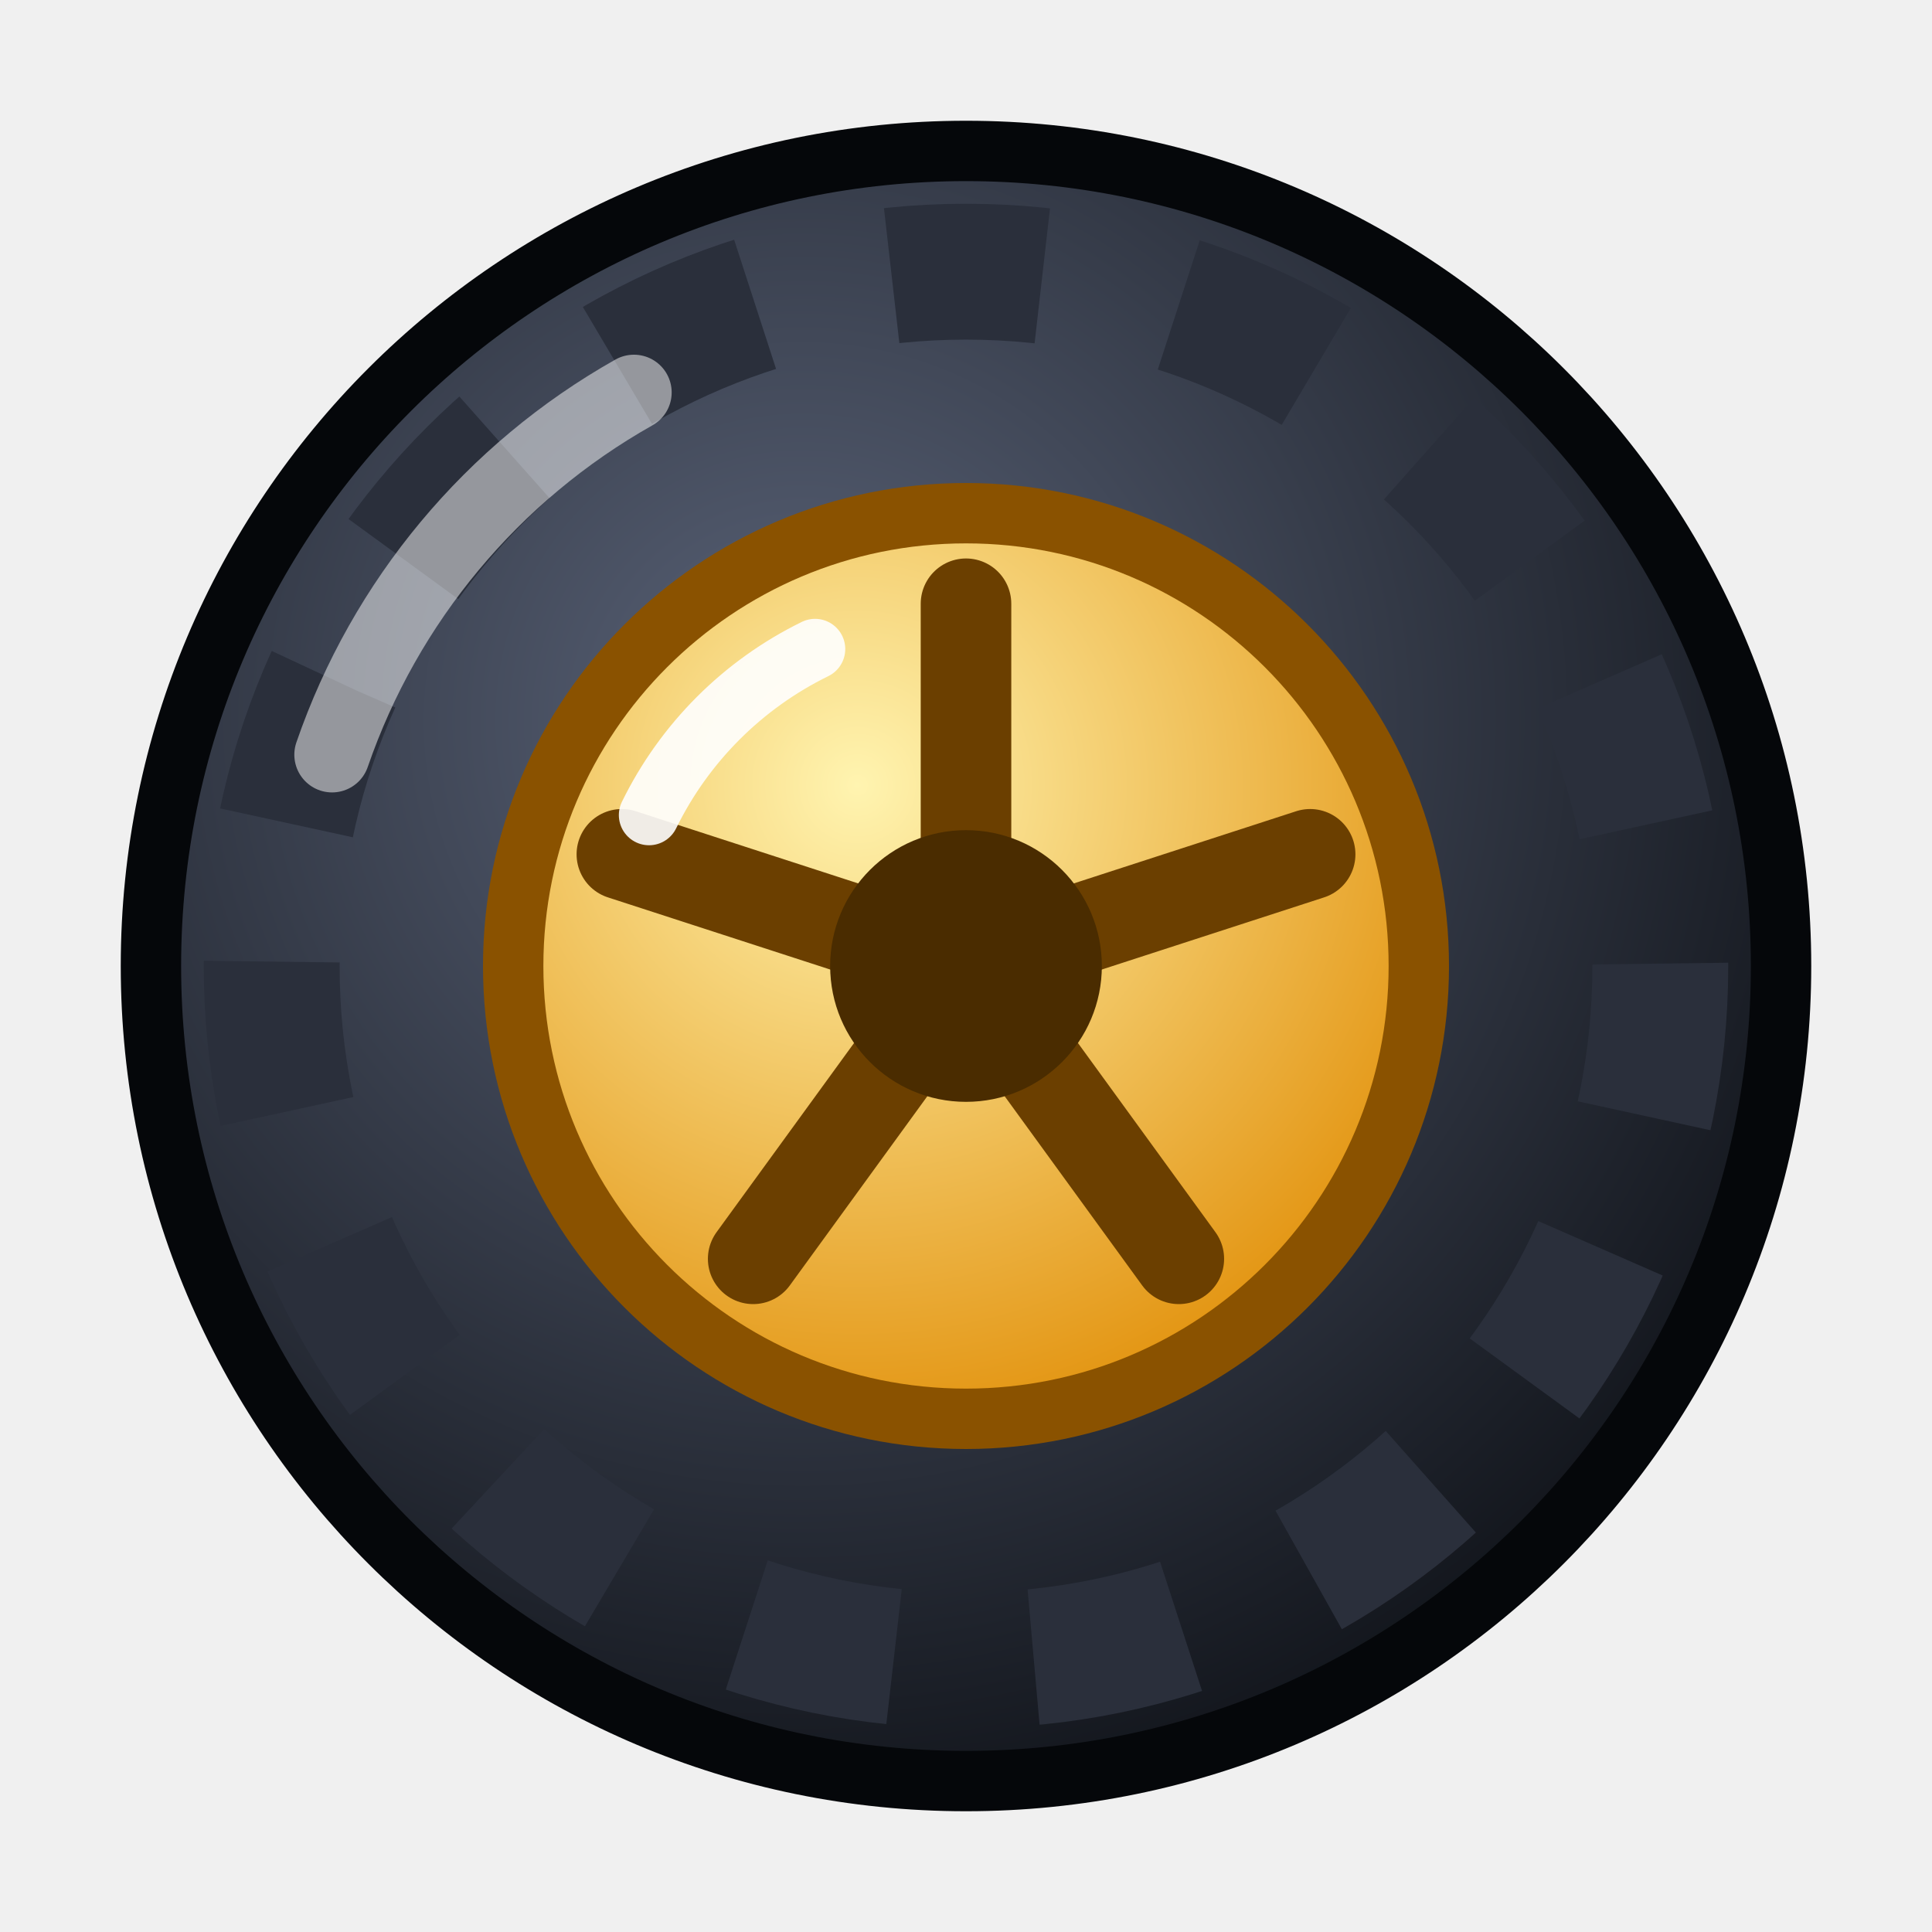
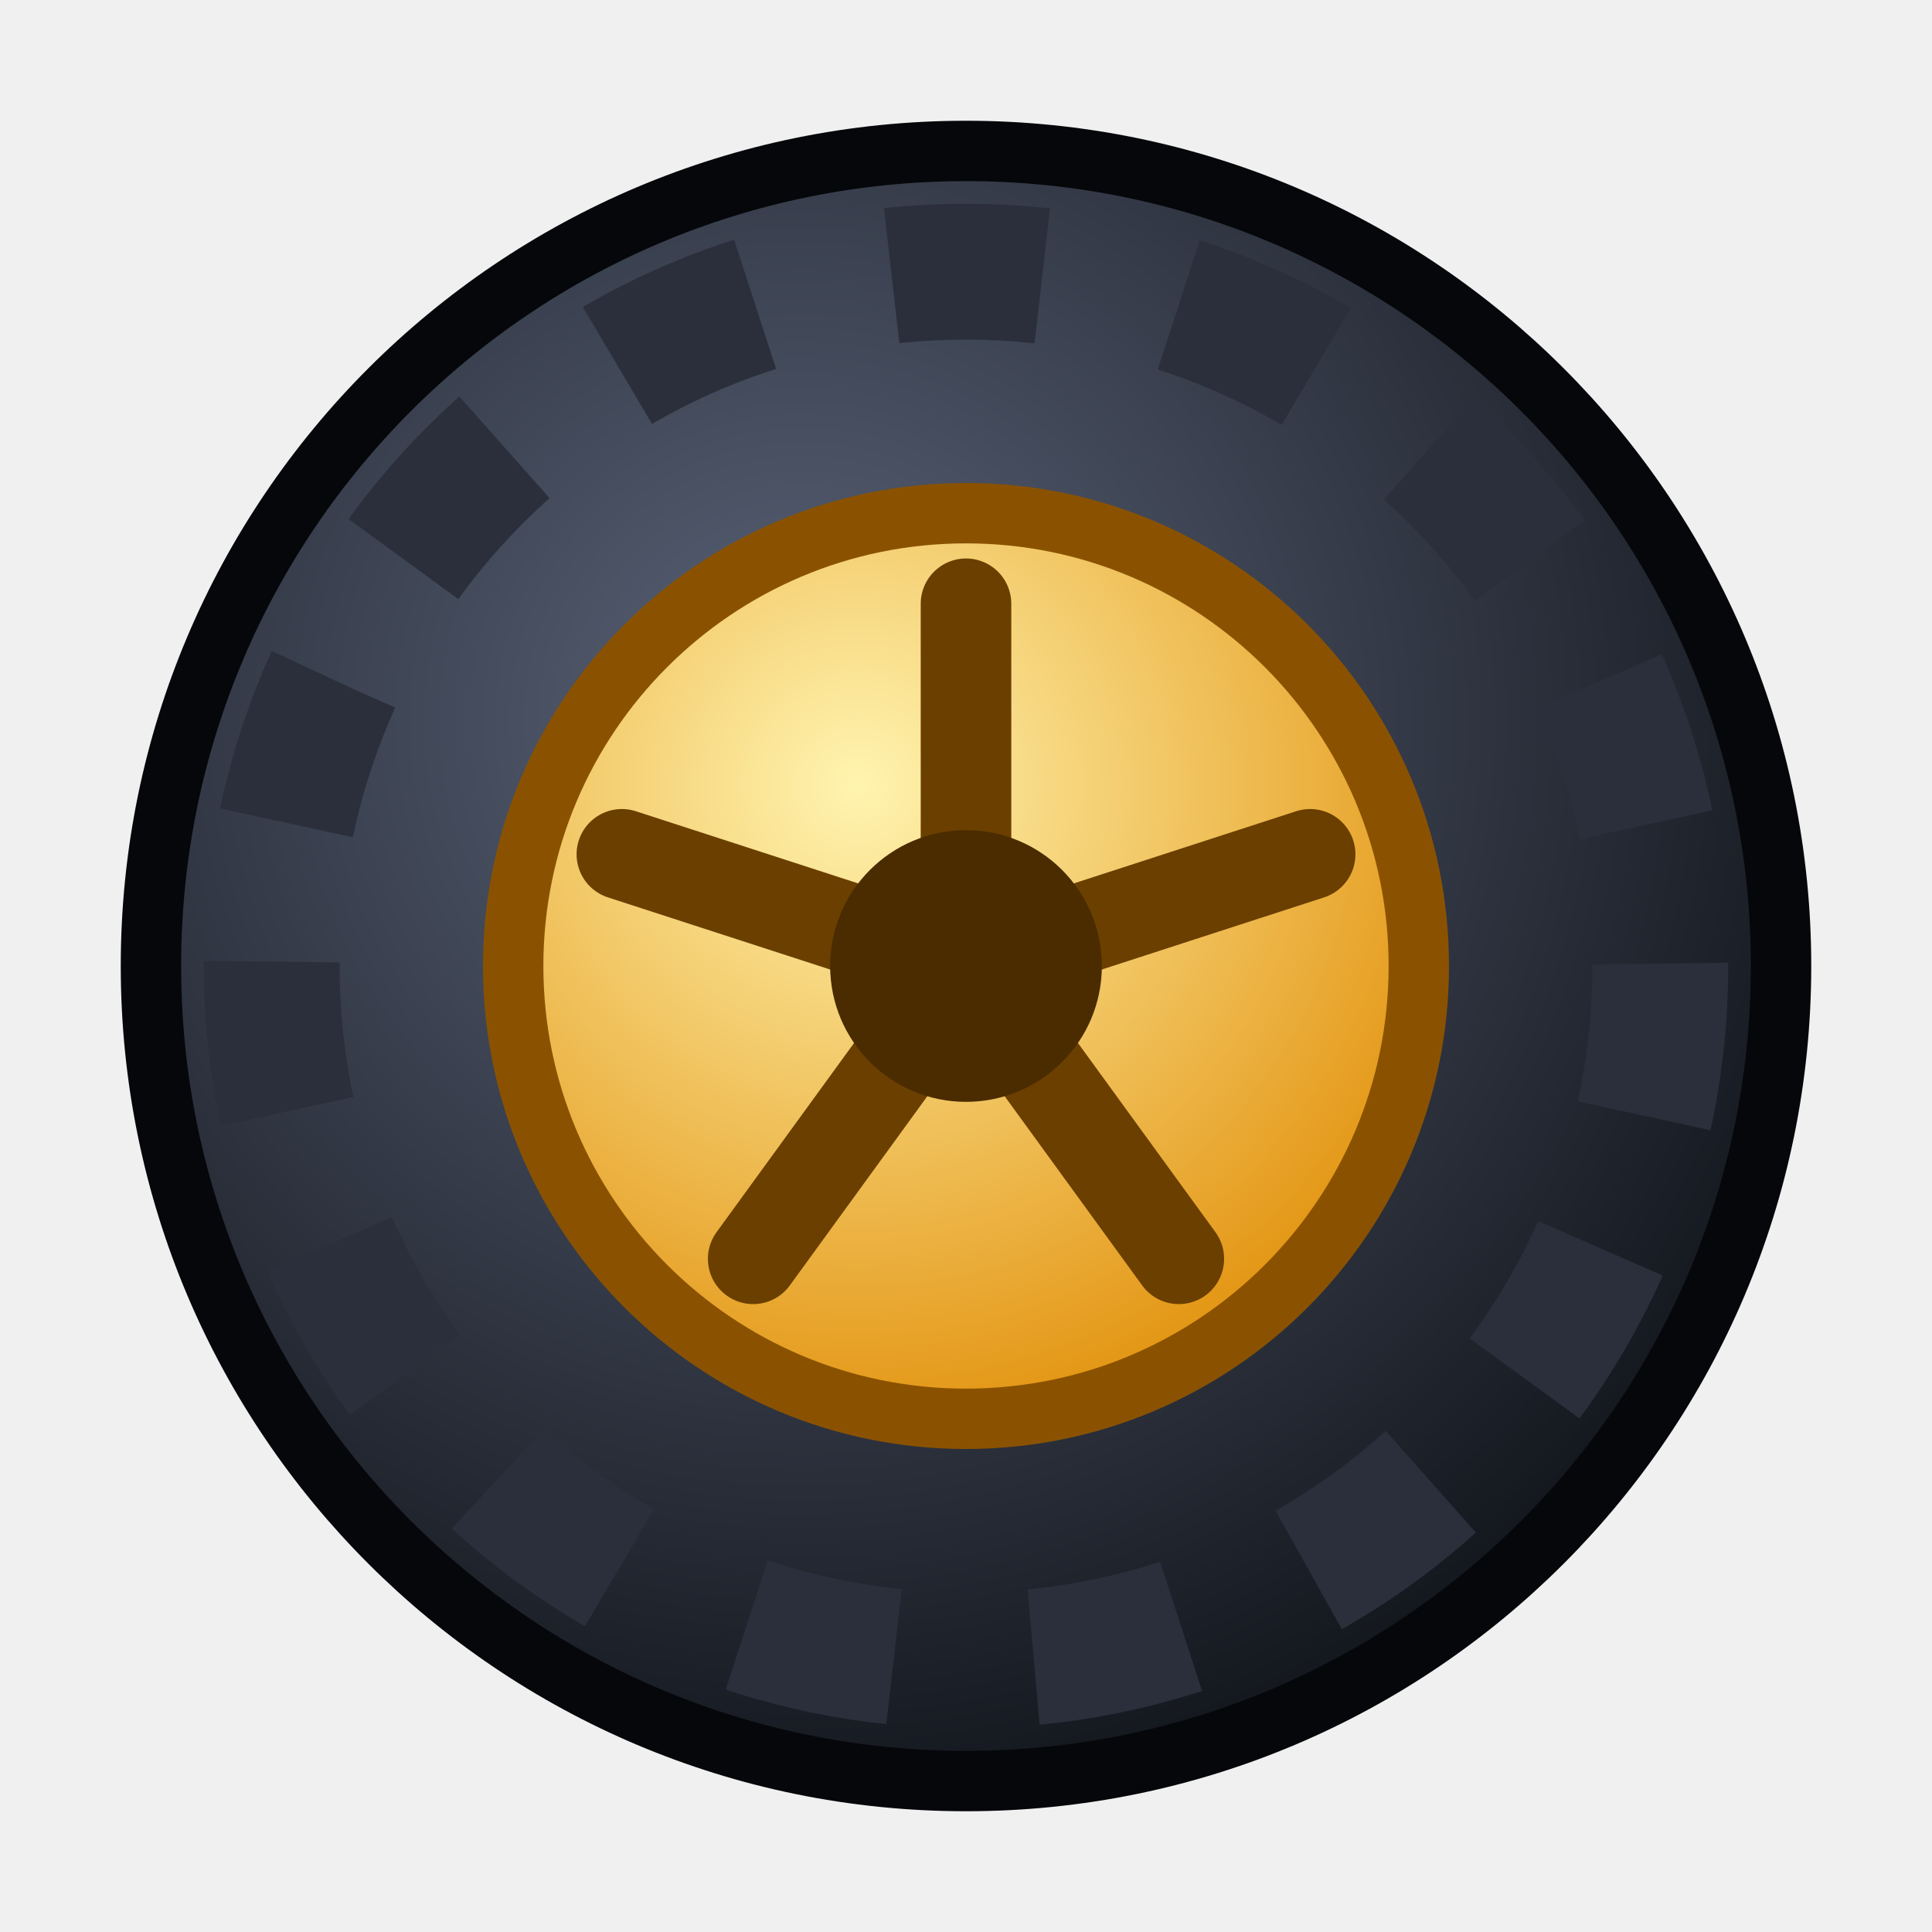
<svg xmlns="http://www.w3.org/2000/svg" width="64" height="64" viewBox="0 0 64 64">
  <defs>
    <radialGradient id="tractionflatt" cx="0.4" cy="0.35" r="0.7">
      <stop offset="0" stop-color="#5a6378" />
      <stop offset="1" stop-color="#101319" />
    </radialGradient>
    <radialGradient id="tractionflatg" cx="0.38" cy="0.3" r="0.8">
      <stop offset="0" stop-color="#fff4b0" />
      <stop offset="1" stop-color="#e08a00" />
    </radialGradient>
  </defs>
  <circle cx="32" cy="32" r="27" fill="url(#tractionflatt)" stroke="#05070a" stroke-width="2" stroke-linejoin="round" stroke-linecap="round" />
  <circle cx="32" cy="32" r="23" fill="none" stroke="#2a2f3b" stroke-width="4.5" stroke-dasharray="5 4.63" />
-   <path d="M11 25 A22 22 0 0 1 21 13" fill="none" stroke="#fff" stroke-width="2.5" stroke-linecap="round" stroke-linejoin="round" opacity="0.5" />
  <circle cx="32" cy="32" r="15" fill="url(#tractionflatg)" stroke="#8a5200" stroke-width="2" stroke-linejoin="round" stroke-linecap="round" />
  <path d="M32 32 L32 20 M32 32 L43.4 28.3 M32 32 L39.05 41.7 M32 32 L24.95 41.7 M32 32 L20.6 28.3" fill="none" stroke="#6b3f00" stroke-width="3" stroke-linecap="round" stroke-linejoin="round" />
  <circle cx="32" cy="32" r="4.5" fill="#4a2c00" />
-   <path d="M21.5 27 A12 12 0 0 1 27 21.5" fill="none" stroke="#fff" stroke-width="2" stroke-linecap="round" stroke-linejoin="round" opacity="0.9" />
</svg>
